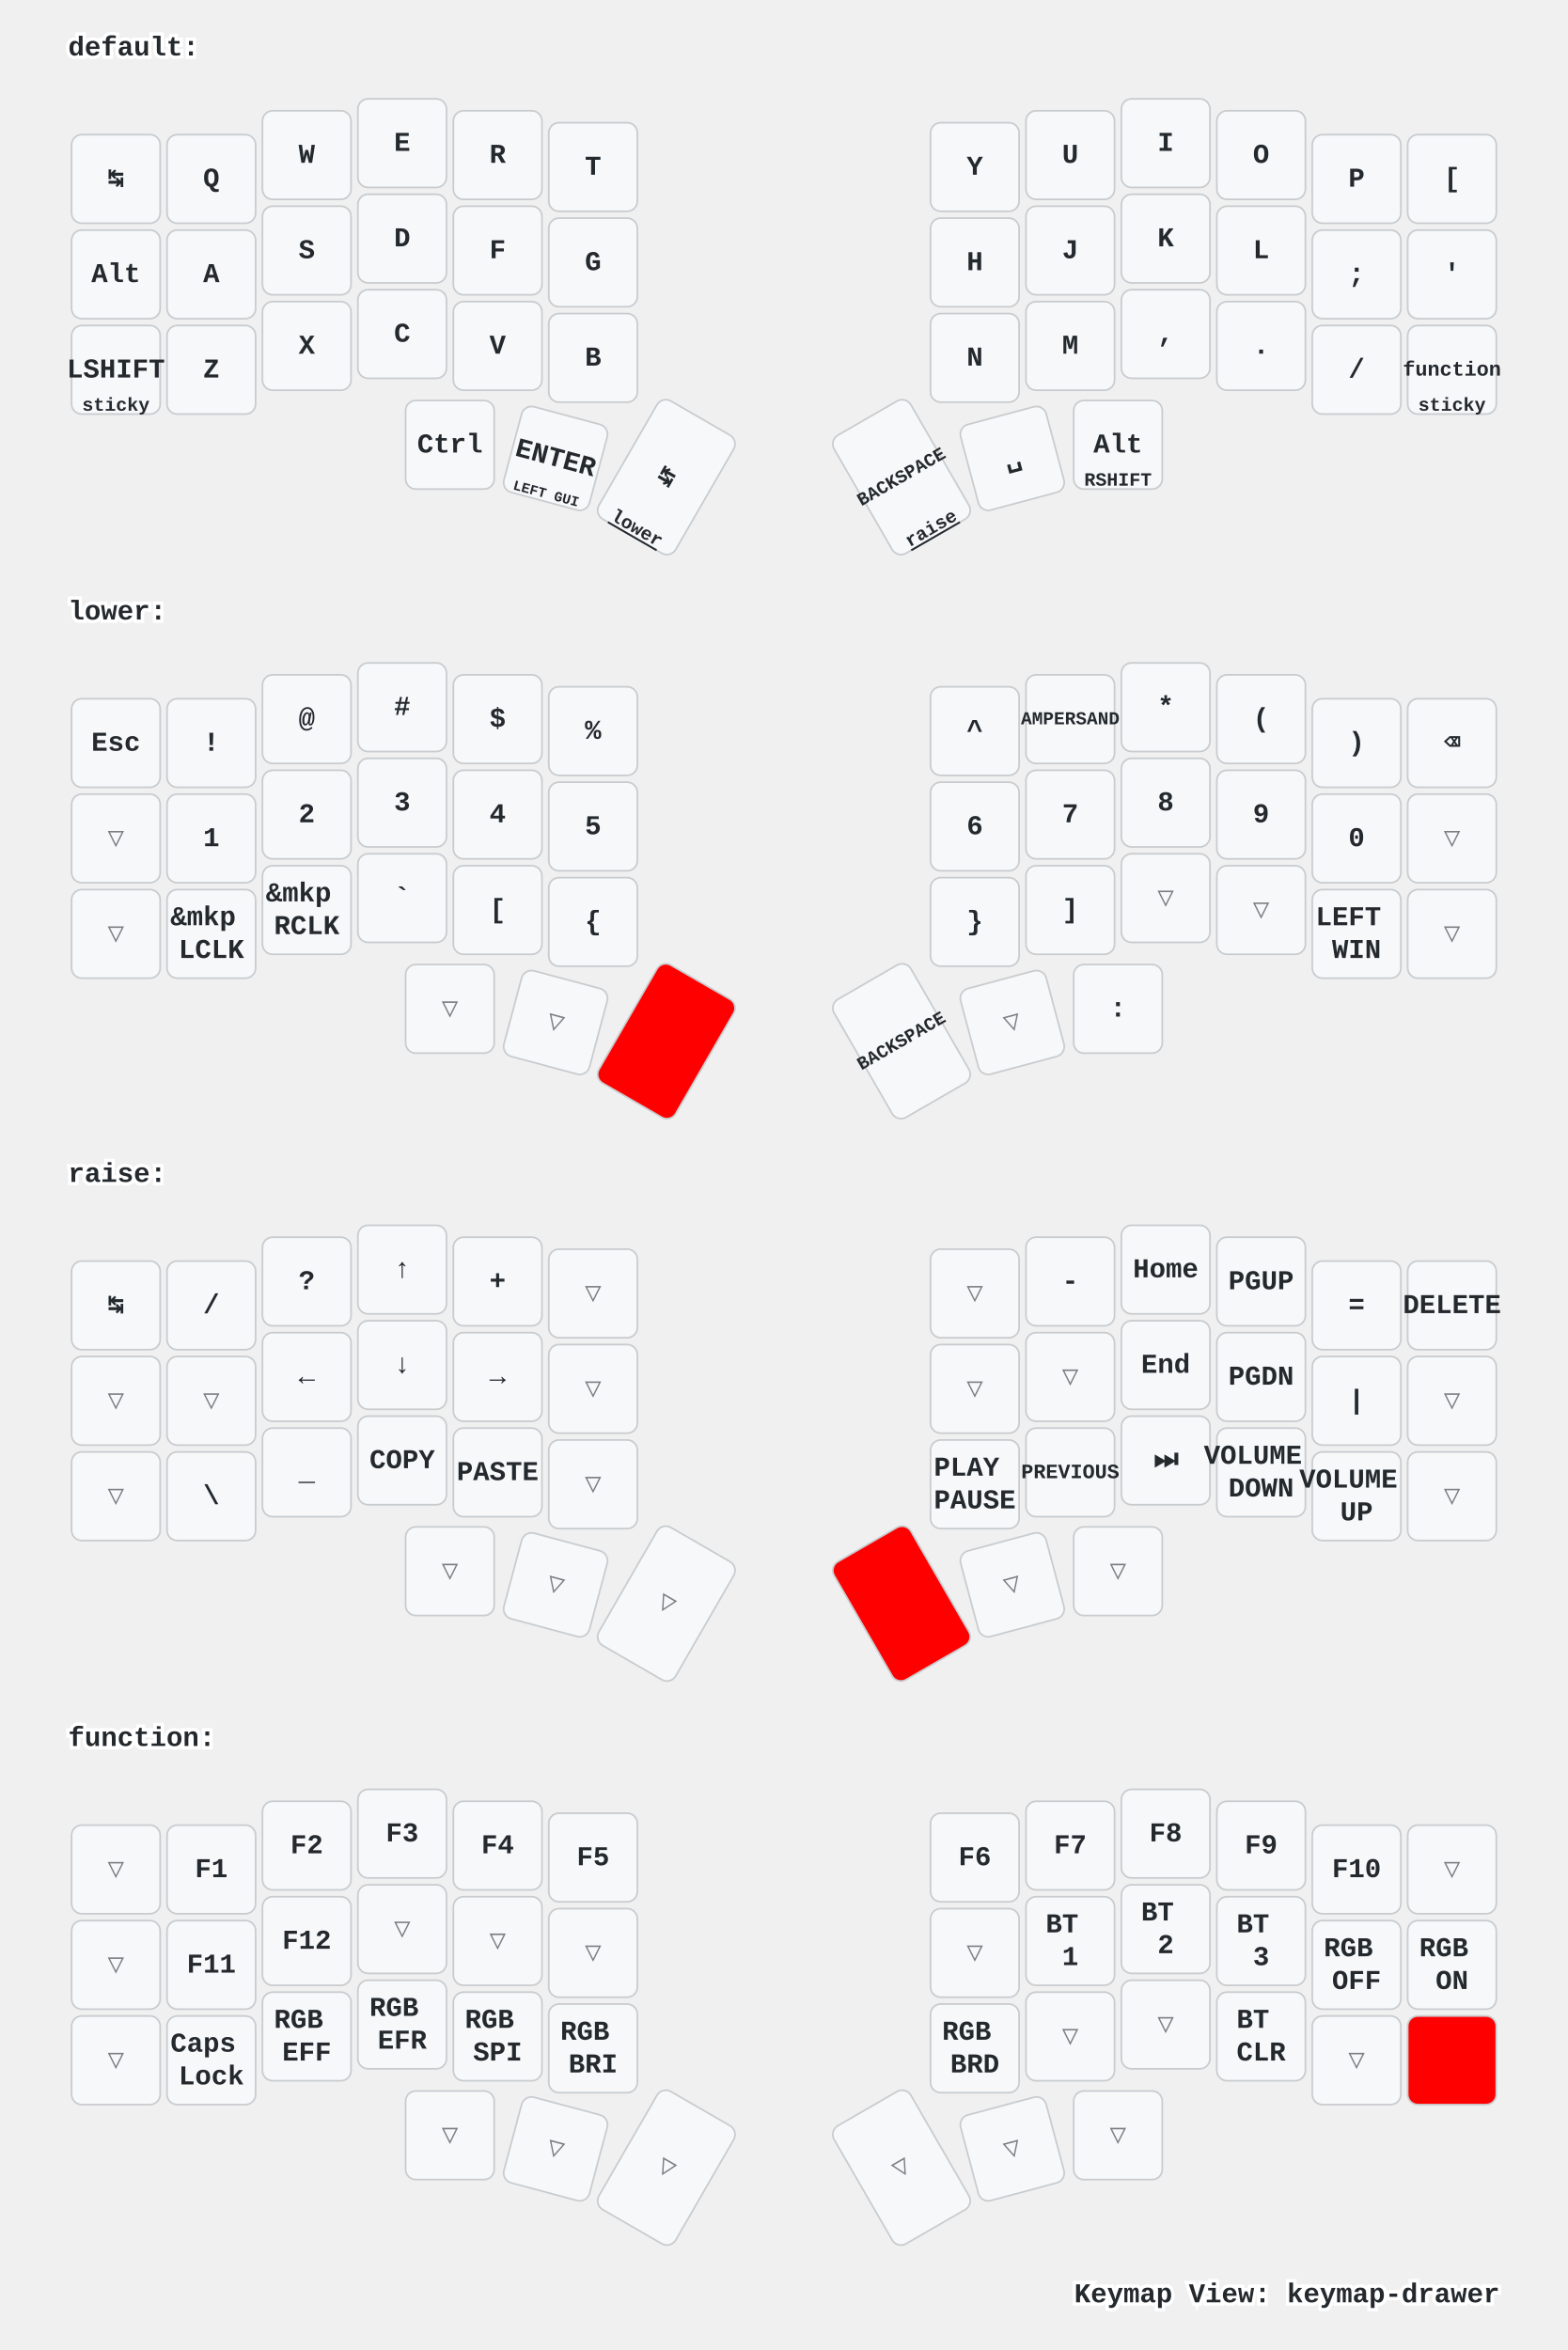
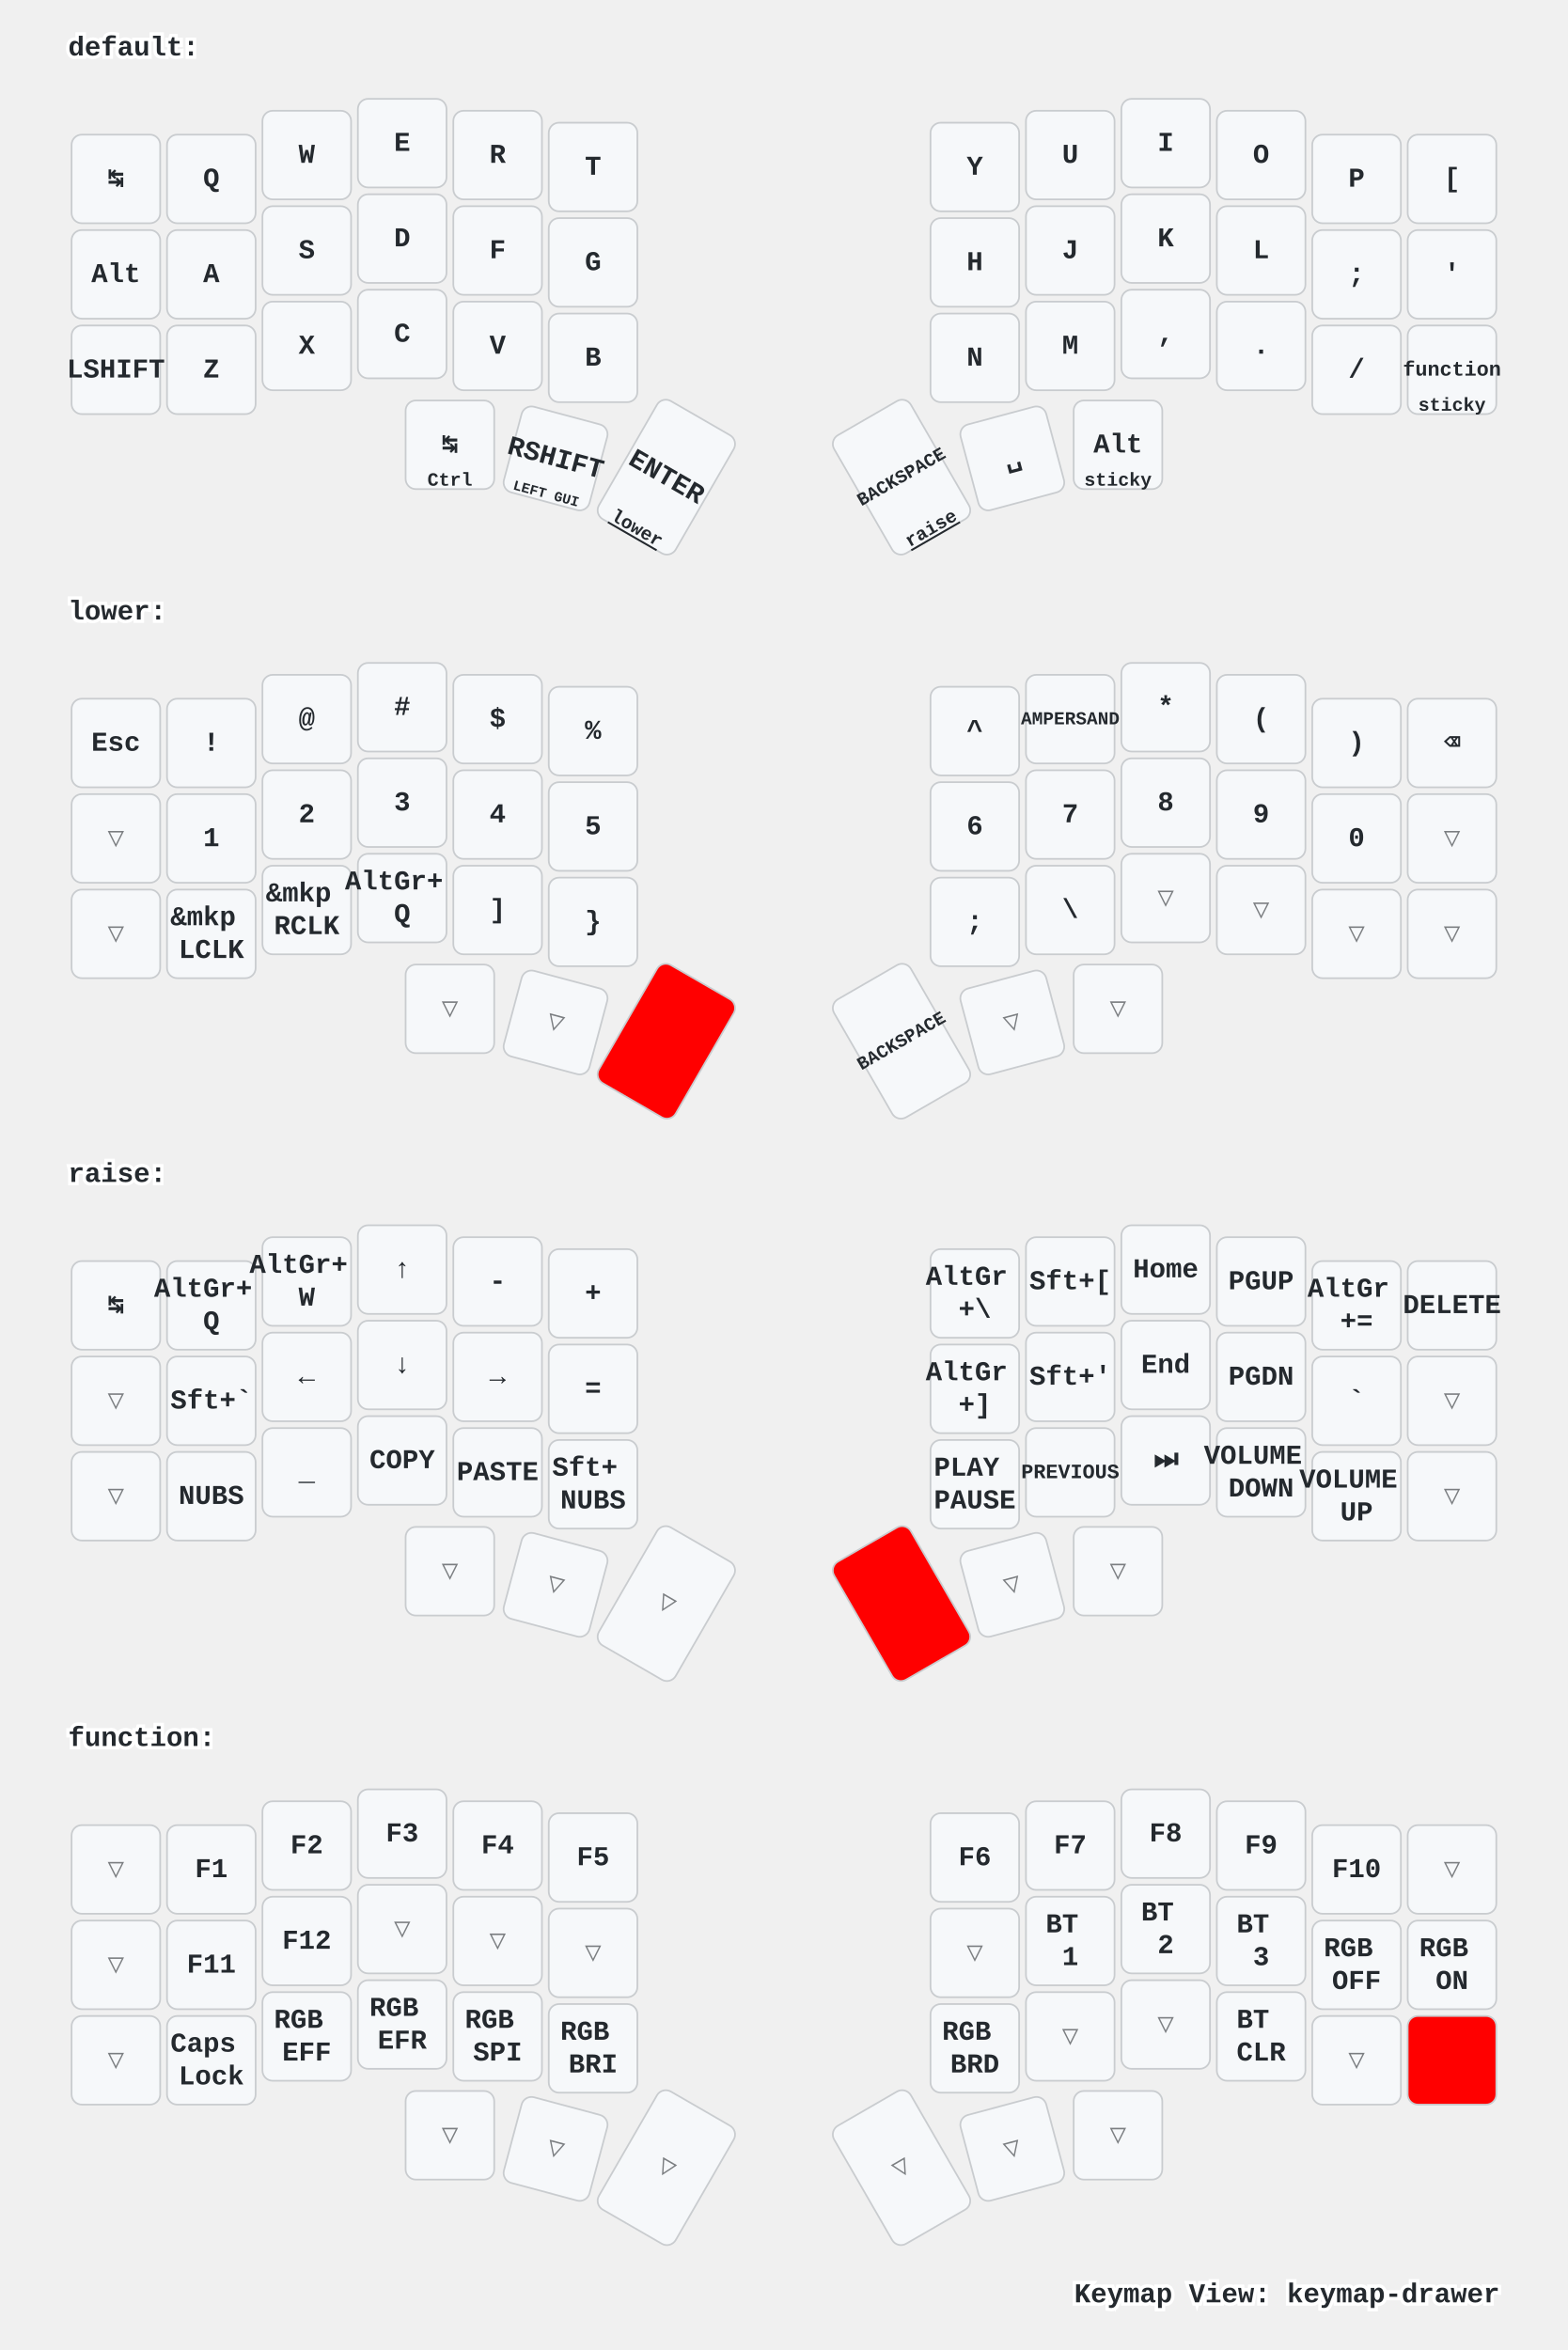
<svg xmlns="http://www.w3.org/2000/svg" width="920" height="1379" viewBox="0 0 920 1379" class="keymap">
  <style>/* inherit to force styles through use tags */
svg path {
    fill: inherit;
}

/* font and background color specifications */
svg.keymap {
    font-family: SFMono-Regular,Consolas,Liberation Mono,Menlo,monospace;
    font-size: 14px;
    font-kerning: normal;
    text-rendering: optimizeLegibility;
    fill: #24292e;
}

/* default key styling */
rect.key {
    fill: #f6f8fa;
}

rect.key, rect.combo {
    stroke: #c9cccf;
    stroke-width: 1;
}

/* default key side styling, only used is draw_key_sides is set */
rect.side {
    filter: brightness(90%);
}

/* color accent for combo boxes */
rect.combo, rect.combo-separate {
    fill: #cdf;
}

/* color accent for held keys */
rect.held, rect.combo.held {
    fill: #fdd;
}

/* color accent for ghost (optional) keys */
rect.ghost, rect.combo.ghost {
    stroke-dasharray: 4, 4;
    stroke-width: 2;
}

text {
    text-anchor: middle;
    dominant-baseline: middle;
}

/* styling for layer labels */
text.label {
    font-weight: bold;
    text-anchor: start;
    stroke: white;
    stroke-width: 4;
    paint-order: stroke;
}

/* styling for optional footer */
text.footer {
    text-anchor: end;
    dominant-baseline: auto;
    stroke: white;
    stroke-width: 4;
    paint-order: stroke;
}

- /* styling for combo tap, and key hold/shifted label text */
- text.combo, text.hold, text.shifted {
+ /* styling for combo tap, and key non-tap label text */
+ text.combo, text.hold, text.shifted, text.left, text.right {
    font-size: 11px;
}

text.hold {
    text-anchor: middle;
    dominant-baseline: auto;
}

text.shifted {
    text-anchor: middle;
    dominant-baseline: hanging;
}

+ text.left {
+     text-anchor: start;
+ }
+ 
+ text.right {
+     text-anchor: end;
+ }
+ 
text.layer-activator {
    text-decoration: underline;
}

/* styling for hold/shifted label text in combo box */
- text.combo.hold, text.combo.shifted {
+ text.combo.hold, text.combo.shifted, text.combo.left, text.combo.right {
    font-size: 8px;
}

/* lighter symbol for transparent keys */
text.trans {
    fill: #7b7e81;
}

/* styling for combo dendrons */
path.combo {
    stroke-width: 1;
    stroke: gray;
    fill: none;
}

/* Start Tabler Icons Cleanup */
/* cannot use height/width with glyphs */
.icon-tabler &gt; path {
    fill: inherit;
    stroke: inherit;
    stroke-width: 2;
}
/* hide tabler's default box */
.icon-tabler &gt; path[stroke="none"][fill="none"] {
    visibility: hidden;
}
/* End Tabler Icons Cleanup */

/* For default sytles, see https://github.com/caksoylar/keymap-drawer/blob/main/keymap_drawer/config.py#L85 */

svg.keymap {
  font-family: Ubuntu Mono, Inconsolata, Consolas, Liberation Mono, Menlo, monospace;
  font-size: 16px;
  font-weight: bold;
  text-rendering: optimizeLegibility;
}

/* Color accent for held keys
red = #f00
green = #0f0
blue = #00f
yellow = #ff0
cyan = #0ff
magenta = #f0f
white = #fff
black = #000
grey = #888
light grey = #ccc
#ffc
*/
rect.held, rect.combo.held {
    fill: #f00;
}

/* Technique borrowed and extended from https://github.com/englmaxi/zmk-config/blob/master/keymap-drawer/config.yaml */
.sym_sub_text.tap {
  translate: -5px 2px;
  font-size: 20px;
}
.sym_sub_text.shifted {
  translate: 10px 13px;
  font-size: 10px;
  opacity: 1.0;
}
.combo.sym_sub_text.tap {
  translate: -1px 1px;
}
.combo.sym_sub_text.shifted {
  translate: 7px 5px;
  font-size: 10px;
  opacity: 1.0;
}

/* Toggle */
.toggle.shifted {
  translate: -10px 12px;
}

.toggle.hold {
  translate: 13px -23px;
}

/* Variant for tap-dances */
.tap_dance.tap {
  translate: -7px 0px;
  font-size: 12px;
}
.tap_dance.shifted {
  translate: 7px 17px;
  font-size: 12px;
  opacity: 1.0;
}

/* Variant for symbol next to symbol */
.sym_by_sym.tap {
  translate: -6px 0px;
}
.sym_by_sym.shifted {
  translate: 10px 12px;
  opacity: 1.0;
}

.combo.sym_by_sym.tap {
  translate: -35px 0px;
}
.combo.sym_by_sym.shifted {
  translate: 35px 20px;
  opacity: 1.0;
}

.combo.sym_by_sym.hold {
  visibility: hidden;
}

/* hide hold box for combo sym_by_sym */
.combo.sym_by_sym.hold &gt; path[stroke="none"][fill="none"] {
  visibility: hidden;
}
</style>
  <g transform="translate(40, 0)" class="layer-default">
    <text x="0" y="28" class="label" id="default">default:</text>
    <g transform="translate(0, 56)">
      <g transform="translate(28, 49)" class="key keypos-0">
        <rect rx="6" ry="6" x="-26" y="-26" width="52" height="52" class="key" />
        <text x="0" y="0" class="key tap">↹</text>
      </g>
      <g transform="translate(84, 49)" class="key keypos-1">
        <rect rx="6" ry="6" x="-26" y="-26" width="52" height="52" class="key" />
        <text x="0" y="0" class="key tap">Q</text>
      </g>
      <g transform="translate(140, 35)" class="key keypos-2">
        <rect rx="6" ry="6" x="-26" y="-26" width="52" height="52" class="key" />
        <text x="0" y="0" class="key tap">W</text>
      </g>
      <g transform="translate(196, 28)" class="key keypos-3">
        <rect rx="6" ry="6" x="-26" y="-26" width="52" height="52" class="key" />
        <text x="0" y="0" class="key tap">E</text>
      </g>
      <g transform="translate(252, 35)" class="key keypos-4">
        <rect rx="6" ry="6" x="-26" y="-26" width="52" height="52" class="key" />
        <text x="0" y="0" class="key tap">R</text>
      </g>
      <g transform="translate(308, 42)" class="key keypos-5">
        <rect rx="6" ry="6" x="-26" y="-26" width="52" height="52" class="key" />
        <text x="0" y="0" class="key tap">T</text>
      </g>
      <g transform="translate(532, 42)" class="key keypos-6">
        <rect rx="6" ry="6" x="-26" y="-26" width="52" height="52" class="key" />
        <text x="0" y="0" class="key tap">Y</text>
      </g>
      <g transform="translate(588, 35)" class="key keypos-7">
        <rect rx="6" ry="6" x="-26" y="-26" width="52" height="52" class="key" />
        <text x="0" y="0" class="key tap">U</text>
      </g>
      <g transform="translate(644, 28)" class="key keypos-8">
        <rect rx="6" ry="6" x="-26" y="-26" width="52" height="52" class="key" />
        <text x="0" y="0" class="key tap">I</text>
      </g>
      <g transform="translate(700, 35)" class="key keypos-9">
        <rect rx="6" ry="6" x="-26" y="-26" width="52" height="52" class="key" />
        <text x="0" y="0" class="key tap">O</text>
      </g>
      <g transform="translate(756, 49)" class="key keypos-10">
        <rect rx="6" ry="6" x="-26" y="-26" width="52" height="52" class="key" />
        <text x="0" y="0" class="key tap">P</text>
      </g>
      <g transform="translate(812, 49)" class="key keypos-11">
        <rect rx="6" ry="6" x="-26" y="-26" width="52" height="52" class="key" />
        <text x="0" y="0" class="key tap">[</text>
      </g>
      <g transform="translate(28, 105)" class="key keypos-12">
        <rect rx="6" ry="6" x="-26" y="-26" width="52" height="52" class="key" />
        <text x="0" y="0" class="key tap">Alt</text>
      </g>
      <g transform="translate(84, 105)" class="key keypos-13">
        <rect rx="6" ry="6" x="-26" y="-26" width="52" height="52" class="key" />
        <text x="0" y="0" class="key tap">A</text>
      </g>
      <g transform="translate(140, 91)" class="key keypos-14">
        <rect rx="6" ry="6" x="-26" y="-26" width="52" height="52" class="key" />
        <text x="0" y="0" class="key tap">S</text>
      </g>
      <g transform="translate(196, 84)" class="key keypos-15">
        <rect rx="6" ry="6" x="-26" y="-26" width="52" height="52" class="key" />
        <text x="0" y="0" class="key tap">D</text>
      </g>
      <g transform="translate(252, 91)" class="key keypos-16">
        <rect rx="6" ry="6" x="-26" y="-26" width="52" height="52" class="key" />
        <text x="0" y="0" class="key tap">F</text>
      </g>
      <g transform="translate(308, 98)" class="key keypos-17">
        <rect rx="6" ry="6" x="-26" y="-26" width="52" height="52" class="key" />
        <text x="0" y="0" class="key tap">G</text>
      </g>
      <g transform="translate(532, 98)" class="key keypos-18">
        <rect rx="6" ry="6" x="-26" y="-26" width="52" height="52" class="key" />
        <text x="0" y="0" class="key tap">H</text>
      </g>
      <g transform="translate(588, 91)" class="key keypos-19">
        <rect rx="6" ry="6" x="-26" y="-26" width="52" height="52" class="key" />
        <text x="0" y="0" class="key tap">J</text>
      </g>
      <g transform="translate(644, 84)" class="key keypos-20">
        <rect rx="6" ry="6" x="-26" y="-26" width="52" height="52" class="key" />
        <text x="0" y="0" class="key tap">K</text>
      </g>
      <g transform="translate(700, 91)" class="key keypos-21">
        <rect rx="6" ry="6" x="-26" y="-26" width="52" height="52" class="key" />
        <text x="0" y="0" class="key tap">L</text>
      </g>
      <g transform="translate(756, 105)" class="key keypos-22">
        <rect rx="6" ry="6" x="-26" y="-26" width="52" height="52" class="key" />
        <text x="0" y="0" class="key tap">;</text>
      </g>
      <g transform="translate(812, 105)" class="key keypos-23">
        <rect rx="6" ry="6" x="-26" y="-26" width="52" height="52" class="key" />
        <text x="0" y="0" class="key tap">'</text>
      </g>
      <g transform="translate(28, 161)" class="key keypos-24">
        <rect rx="6" ry="6" x="-26" y="-26" width="52" height="52" class="key" />
        <text x="0" y="0" class="key tap">LSHIFT</text>
-         <text x="0" y="24" class="key hold">sticky</text>
      </g>
      <g transform="translate(84, 161)" class="key keypos-25">
        <rect rx="6" ry="6" x="-26" y="-26" width="52" height="52" class="key" />
        <text x="0" y="0" class="key tap">Z</text>
      </g>
      <g transform="translate(140, 147)" class="key keypos-26">
        <rect rx="6" ry="6" x="-26" y="-26" width="52" height="52" class="key" />
        <text x="0" y="0" class="key tap">X</text>
      </g>
      <g transform="translate(196, 140)" class="key keypos-27">
        <rect rx="6" ry="6" x="-26" y="-26" width="52" height="52" class="key" />
        <text x="0" y="0" class="key tap">C</text>
      </g>
      <g transform="translate(252, 147)" class="key keypos-28">
        <rect rx="6" ry="6" x="-26" y="-26" width="52" height="52" class="key" />
        <text x="0" y="0" class="key tap">V</text>
      </g>
      <g transform="translate(308, 154)" class="key keypos-29">
        <rect rx="6" ry="6" x="-26" y="-26" width="52" height="52" class="key" />
        <text x="0" y="0" class="key tap">B</text>
      </g>
      <g transform="translate(532, 154)" class="key keypos-30">
        <rect rx="6" ry="6" x="-26" y="-26" width="52" height="52" class="key" />
        <text x="0" y="0" class="key tap">N</text>
      </g>
      <g transform="translate(588, 147)" class="key keypos-31">
        <rect rx="6" ry="6" x="-26" y="-26" width="52" height="52" class="key" />
        <text x="0" y="0" class="key tap">M</text>
      </g>
      <g transform="translate(644, 140)" class="key keypos-32">
        <rect rx="6" ry="6" x="-26" y="-26" width="52" height="52" class="key" />
        <text x="0" y="0" class="key tap">,</text>
      </g>
      <g transform="translate(700, 147)" class="key keypos-33">
        <rect rx="6" ry="6" x="-26" y="-26" width="52" height="52" class="key" />
        <text x="0" y="0" class="key tap">.</text>
      </g>
      <g transform="translate(756, 161)" class="key keypos-34">
        <rect rx="6" ry="6" x="-26" y="-26" width="52" height="52" class="key" />
        <text x="0" y="0" class="key tap">/</text>
      </g>
      <g transform="translate(812, 161)" class="key keypos-35">
        <rect rx="6" ry="6" x="-26" y="-26" width="52" height="52" class="key" />
        <a href="#function">
          <text x="0" y="0" class="key tap layer-activator">
            <tspan style="font-size: 75%">function</tspan>
          </text>
        </a>
        <text x="0" y="24" class="key hold">sticky</text>
      </g>
      <g transform="translate(224, 205)" class="key keypos-36">
        <rect rx="6" ry="6" x="-26" y="-26" width="52" height="52" class="key" />
-         <text x="0" y="0" class="key tap">Ctrl</text>
+         <text x="0" y="0" class="key tap">↹</text>
+         <text x="0" y="24" class="key hold">Ctrl</text>
      </g>
      <g transform="translate(286, 213) rotate(15.0)" class="key keypos-37">
        <rect rx="6" ry="6" x="-26" y="-26" width="52" height="52" class="key" />
-         <text x="0" y="0" class="key tap">ENTER</text>
+         <text x="0" y="0" class="key tap">RSHIFT</text>
        <text x="0" y="24" class="key hold">
          <tspan style="font-size: 75%">LEFT GUI</tspan>
        </text>
      </g>
      <g transform="translate(351, 224) rotate(30.0)" class="key keypos-38">
        <rect rx="6" ry="6" x="-26" y="-40" width="52" height="80" class="key" />
-         <text x="0" y="0" class="key tap">↹</text>
+         <text x="0" y="0" class="key tap">ENTER</text>
        <a href="#lower">
          <text x="0" y="38" class="key hold layer-activator">lower</text>
        </a>
      </g>
      <g transform="translate(489, 224) rotate(-30.0)" class="key keypos-39">
        <rect rx="6" ry="6" x="-26" y="-40" width="52" height="80" class="key" />
        <text x="0" y="0" class="key tap">
          <tspan style="font-size: 67%">BACKSPACE</tspan>
        </text>
        <a href="#raise">
          <text x="0" y="38" class="key hold layer-activator">raise</text>
        </a>
      </g>
      <g transform="translate(554, 213) rotate(-15.0)" class="key keypos-40">
        <rect rx="6" ry="6" x="-26" y="-26" width="52" height="52" class="key" />
        <text x="0" y="0" class="key tap">␣</text>
      </g>
      <g transform="translate(616, 205)" class="key keypos-41">
        <rect rx="6" ry="6" x="-26" y="-26" width="52" height="52" class="key" />
        <text x="0" y="0" class="key tap">Alt</text>
-         <text x="0" y="24" class="key hold">RSHIFT</text>
+         <text x="0" y="24" class="key hold">sticky</text>
      </g>
    </g>
  </g>
  <g transform="translate(40, 331)" class="layer-lower">
    <text x="0" y="28" class="label" id="lower">lower:</text>
    <g transform="translate(0, 56)">
      <g transform="translate(28, 49)" class="key keypos-0">
        <rect rx="6" ry="6" x="-26" y="-26" width="52" height="52" class="key" />
        <text x="0" y="0" class="key tap">Esc</text>
      </g>
      <g transform="translate(84, 49)" class="key keypos-1">
        <rect rx="6" ry="6" x="-26" y="-26" width="52" height="52" class="key" />
        <text x="0" y="0" class="key tap">!</text>
      </g>
      <g transform="translate(140, 35)" class="key keypos-2">
        <rect rx="6" ry="6" x="-26" y="-26" width="52" height="52" class="key" />
        <text x="0" y="0" class="key tap">@</text>
      </g>
      <g transform="translate(196, 28)" class="key keypos-3">
        <rect rx="6" ry="6" x="-26" y="-26" width="52" height="52" class="key" />
        <text x="0" y="0" class="key tap">#</text>
      </g>
      <g transform="translate(252, 35)" class="key keypos-4">
        <rect rx="6" ry="6" x="-26" y="-26" width="52" height="52" class="key" />
        <text x="0" y="0" class="key tap">$</text>
      </g>
      <g transform="translate(308, 42)" class="key keypos-5">
        <rect rx="6" ry="6" x="-26" y="-26" width="52" height="52" class="key" />
        <text x="0" y="0" class="key tap">%</text>
      </g>
      <g transform="translate(532, 42)" class="key keypos-6">
        <rect rx="6" ry="6" x="-26" y="-26" width="52" height="52" class="key" />
        <text x="0" y="0" class="key tap">^</text>
      </g>
      <g transform="translate(588, 35)" class="key keypos-7">
        <rect rx="6" ry="6" x="-26" y="-26" width="52" height="52" class="key" />
        <text x="0" y="0" class="key tap">
          <tspan style="font-size: 67%">AMPERSAND</tspan>
        </text>
      </g>
      <g transform="translate(644, 28)" class="key keypos-8">
        <rect rx="6" ry="6" x="-26" y="-26" width="52" height="52" class="key" />
        <text x="0" y="0" class="key tap">*</text>
      </g>
      <g transform="translate(700, 35)" class="key keypos-9">
        <rect rx="6" ry="6" x="-26" y="-26" width="52" height="52" class="key" />
        <text x="0" y="0" class="key tap">(</text>
      </g>
      <g transform="translate(756, 49)" class="key keypos-10">
        <rect rx="6" ry="6" x="-26" y="-26" width="52" height="52" class="key" />
        <text x="0" y="0" class="key tap">)</text>
      </g>
      <g transform="translate(812, 49)" class="key keypos-11">
        <rect rx="6" ry="6" x="-26" y="-26" width="52" height="52" class="key" />
        <text x="0" y="0" class="key tap">⌫</text>
      </g>
      <g transform="translate(28, 105)" class="key trans keypos-12">
        <rect rx="6" ry="6" x="-26" y="-26" width="52" height="52" class="key trans" />
        <text x="0" y="0" class="key trans tap">▽</text>
      </g>
      <g transform="translate(84, 105)" class="key keypos-13">
        <rect rx="6" ry="6" x="-26" y="-26" width="52" height="52" class="key" />
        <text x="0" y="0" class="key tap">1</text>
      </g>
      <g transform="translate(140, 91)" class="key keypos-14">
        <rect rx="6" ry="6" x="-26" y="-26" width="52" height="52" class="key" />
        <text x="0" y="0" class="key tap">2</text>
      </g>
      <g transform="translate(196, 84)" class="key keypos-15">
        <rect rx="6" ry="6" x="-26" y="-26" width="52" height="52" class="key" />
        <text x="0" y="0" class="key tap">3</text>
      </g>
      <g transform="translate(252, 91)" class="key keypos-16">
        <rect rx="6" ry="6" x="-26" y="-26" width="52" height="52" class="key" />
        <text x="0" y="0" class="key tap">4</text>
      </g>
      <g transform="translate(308, 98)" class="key keypos-17">
        <rect rx="6" ry="6" x="-26" y="-26" width="52" height="52" class="key" />
        <text x="0" y="0" class="key tap">5</text>
      </g>
      <g transform="translate(532, 98)" class="key keypos-18">
        <rect rx="6" ry="6" x="-26" y="-26" width="52" height="52" class="key" />
        <text x="0" y="0" class="key tap">6</text>
      </g>
      <g transform="translate(588, 91)" class="key keypos-19">
        <rect rx="6" ry="6" x="-26" y="-26" width="52" height="52" class="key" />
        <text x="0" y="0" class="key tap">7</text>
      </g>
      <g transform="translate(644, 84)" class="key keypos-20">
        <rect rx="6" ry="6" x="-26" y="-26" width="52" height="52" class="key" />
        <text x="0" y="0" class="key tap">8</text>
      </g>
      <g transform="translate(700, 91)" class="key keypos-21">
        <rect rx="6" ry="6" x="-26" y="-26" width="52" height="52" class="key" />
        <text x="0" y="0" class="key tap">9</text>
      </g>
      <g transform="translate(756, 105)" class="key keypos-22">
        <rect rx="6" ry="6" x="-26" y="-26" width="52" height="52" class="key" />
        <text x="0" y="0" class="key tap">0</text>
      </g>
      <g transform="translate(812, 105)" class="key trans keypos-23">
        <rect rx="6" ry="6" x="-26" y="-26" width="52" height="52" class="key trans" />
        <text x="0" y="0" class="key trans tap">▽</text>
      </g>
      <g transform="translate(28, 161)" class="key trans keypos-24">
        <rect rx="6" ry="6" x="-26" y="-26" width="52" height="52" class="key trans" />
        <text x="0" y="0" class="key trans tap">▽</text>
      </g>
      <g transform="translate(84, 161)" class="key keypos-25">
        <rect rx="6" ry="6" x="-26" y="-26" width="52" height="52" class="key" />
        <text x="0" y="0" class="key tap">
          <tspan x="0" dy="-0.6em">&amp;mkp</tspan>
          <tspan x="0" dy="1.2em">LCLK</tspan>
        </text>
      </g>
      <g transform="translate(140, 147)" class="key keypos-26">
        <rect rx="6" ry="6" x="-26" y="-26" width="52" height="52" class="key" />
        <text x="0" y="0" class="key tap">
          <tspan x="0" dy="-0.6em">&amp;mkp</tspan>
          <tspan x="0" dy="1.2em">RCLK</tspan>
        </text>
      </g>
      <g transform="translate(196, 140)" class="key keypos-27">
        <rect rx="6" ry="6" x="-26" y="-26" width="52" height="52" class="key" />
-         <text x="0" y="0" class="key tap">`</text>
+         <text x="0" y="0" class="key tap">
+           <tspan x="0" dy="-0.6em">AltGr+</tspan>
+           <tspan x="0" dy="1.2em">Q</tspan>
+         </text>
      </g>
      <g transform="translate(252, 147)" class="key keypos-28">
        <rect rx="6" ry="6" x="-26" y="-26" width="52" height="52" class="key" />
-         <text x="0" y="0" class="key tap">[</text>
+         <text x="0" y="0" class="key tap">]</text>
      </g>
      <g transform="translate(308, 154)" class="key keypos-29">
        <rect rx="6" ry="6" x="-26" y="-26" width="52" height="52" class="key" />
-         <text x="0" y="0" class="key tap">{</text>
+         <text x="0" y="0" class="key tap">}</text>
      </g>
      <g transform="translate(532, 154)" class="key keypos-30">
        <rect rx="6" ry="6" x="-26" y="-26" width="52" height="52" class="key" />
-         <text x="0" y="0" class="key tap">}</text>
+         <text x="0" y="0" class="key tap">;</text>
      </g>
      <g transform="translate(588, 147)" class="key keypos-31">
        <rect rx="6" ry="6" x="-26" y="-26" width="52" height="52" class="key" />
-         <text x="0" y="0" class="key tap">]</text>
+         <text x="0" y="0" class="key tap">\</text>
      </g>
      <g transform="translate(644, 140)" class="key trans keypos-32">
        <rect rx="6" ry="6" x="-26" y="-26" width="52" height="52" class="key trans" />
        <text x="0" y="0" class="key trans tap">▽</text>
      </g>
      <g transform="translate(700, 147)" class="key trans keypos-33">
        <rect rx="6" ry="6" x="-26" y="-26" width="52" height="52" class="key trans" />
        <text x="0" y="0" class="key trans tap">▽</text>
      </g>
-       <g transform="translate(756, 161)" class="key keypos-34">
-         <rect rx="6" ry="6" x="-26" y="-26" width="52" height="52" class="key" />
-         <text x="0" y="0" class="key tap">
-           <tspan x="0" dy="-0.6em">LEFT</tspan>
-           <tspan x="0" dy="1.2em">WIN</tspan>
-         </text>
+       <g transform="translate(756, 161)" class="key trans keypos-34">
+         <rect rx="6" ry="6" x="-26" y="-26" width="52" height="52" class="key trans" />
+         <text x="0" y="0" class="key trans tap">▽</text>
      </g>
      <g transform="translate(812, 161)" class="key trans keypos-35">
        <rect rx="6" ry="6" x="-26" y="-26" width="52" height="52" class="key trans" />
        <text x="0" y="0" class="key trans tap">▽</text>
      </g>
      <g transform="translate(224, 205)" class="key trans keypos-36">
        <rect rx="6" ry="6" x="-26" y="-26" width="52" height="52" class="key trans" />
        <text x="0" y="0" class="key trans tap">▽</text>
      </g>
      <g transform="translate(286, 213) rotate(15.0)" class="key trans keypos-37">
        <rect rx="6" ry="6" x="-26" y="-26" width="52" height="52" class="key trans" />
        <text x="0" y="0" class="key trans tap">▽</text>
      </g>
      <g transform="translate(351, 224) rotate(30.0)" class="key held keypos-38">
        <rect rx="6" ry="6" x="-26" y="-40" width="52" height="80" class="key held" />
      </g>
      <g transform="translate(489, 224) rotate(-30.0)" class="key keypos-39">
        <rect rx="6" ry="6" x="-26" y="-40" width="52" height="80" class="key" />
        <text x="0" y="0" class="key tap">
          <tspan style="font-size: 67%">BACKSPACE</tspan>
        </text>
      </g>
      <g transform="translate(554, 213) rotate(-15.0)" class="key trans keypos-40">
        <rect rx="6" ry="6" x="-26" y="-26" width="52" height="52" class="key trans" />
        <text x="0" y="0" class="key trans tap">▽</text>
      </g>
-       <g transform="translate(616, 205)" class="key keypos-41">
-         <rect rx="6" ry="6" x="-26" y="-26" width="52" height="52" class="key" />
-         <text x="0" y="0" class="key tap">:</text>
+       <g transform="translate(616, 205)" class="key trans keypos-41">
+         <rect rx="6" ry="6" x="-26" y="-26" width="52" height="52" class="key trans" />
+         <text x="0" y="0" class="key trans tap">▽</text>
      </g>
    </g>
  </g>
  <g transform="translate(40, 661)" class="layer-raise">
    <text x="0" y="28" class="label" id="raise">raise:</text>
    <g transform="translate(0, 56)">
      <g transform="translate(28, 49)" class="key keypos-0">
        <rect rx="6" ry="6" x="-26" y="-26" width="52" height="52" class="key" />
        <text x="0" y="0" class="key tap">↹</text>
      </g>
      <g transform="translate(84, 49)" class="key keypos-1">
        <rect rx="6" ry="6" x="-26" y="-26" width="52" height="52" class="key" />
-         <text x="0" y="0" class="key tap">/</text>
+         <text x="0" y="0" class="key tap">
+           <tspan x="0" dy="-0.6em">AltGr+</tspan>
+           <tspan x="0" dy="1.2em">Q</tspan>
+         </text>
      </g>
      <g transform="translate(140, 35)" class="key keypos-2">
        <rect rx="6" ry="6" x="-26" y="-26" width="52" height="52" class="key" />
-         <text x="0" y="0" class="key tap">?</text>
+         <text x="0" y="0" class="key tap">
+           <tspan x="0" dy="-0.6em">AltGr+</tspan>
+           <tspan x="0" dy="1.2em">W</tspan>
+         </text>
      </g>
      <g transform="translate(196, 28)" class="key keypos-3">
        <rect rx="6" ry="6" x="-26" y="-26" width="52" height="52" class="key" />
        <text x="0" y="0" class="key tap">↑</text>
      </g>
      <g transform="translate(252, 35)" class="key keypos-4">
        <rect rx="6" ry="6" x="-26" y="-26" width="52" height="52" class="key" />
+         <text x="0" y="0" class="key tap">-</text>
+       </g>
+       <g transform="translate(308, 42)" class="key keypos-5">
+         <rect rx="6" ry="6" x="-26" y="-26" width="52" height="52" class="key" />
        <text x="0" y="0" class="key tap">+</text>
      </g>
-       <g transform="translate(308, 42)" class="key trans keypos-5">
-         <rect rx="6" ry="6" x="-26" y="-26" width="52" height="52" class="key trans" />
-         <text x="0" y="0" class="key trans tap">▽</text>
-       </g>
-       <g transform="translate(532, 42)" class="key trans keypos-6">
-         <rect rx="6" ry="6" x="-26" y="-26" width="52" height="52" class="key trans" />
-         <text x="0" y="0" class="key trans tap">▽</text>
+       <g transform="translate(532, 42)" class="key keypos-6">
+         <rect rx="6" ry="6" x="-26" y="-26" width="52" height="52" class="key" />
+         <text x="0" y="0" class="key tap">
+           <tspan x="0" dy="-0.6em">AltGr</tspan>
+           <tspan x="0" dy="1.2em">+\</tspan>
+         </text>
      </g>
      <g transform="translate(588, 35)" class="key keypos-7">
        <rect rx="6" ry="6" x="-26" y="-26" width="52" height="52" class="key" />
-         <text x="0" y="0" class="key tap">-</text>
+         <text x="0" y="0" class="key tap">Sft+[</text>
      </g>
      <g transform="translate(644, 28)" class="key keypos-8">
        <rect rx="6" ry="6" x="-26" y="-26" width="52" height="52" class="key" />
        <text x="0" y="0" class="key tap">Home</text>
      </g>
      <g transform="translate(700, 35)" class="key keypos-9">
        <rect rx="6" ry="6" x="-26" y="-26" width="52" height="52" class="key" />
        <text x="0" y="0" class="key tap">PGUP</text>
      </g>
      <g transform="translate(756, 49)" class="key keypos-10">
        <rect rx="6" ry="6" x="-26" y="-26" width="52" height="52" class="key" />
+         <text x="0" y="0" class="key tap">
+           <tspan x="0" dy="-0.6em">AltGr</tspan>
+           <tspan x="0" dy="1.2em">+=</tspan>
+         </text>
+       </g>
+       <g transform="translate(812, 49)" class="key keypos-11">
+         <rect rx="6" ry="6" x="-26" y="-26" width="52" height="52" class="key" />
+         <text x="0" y="0" class="key tap">DELETE</text>
+       </g>
+       <g transform="translate(28, 105)" class="key trans keypos-12">
+         <rect rx="6" ry="6" x="-26" y="-26" width="52" height="52" class="key trans" />
+         <text x="0" y="0" class="key trans tap">▽</text>
+       </g>
+       <g transform="translate(84, 105)" class="key keypos-13">
+         <rect rx="6" ry="6" x="-26" y="-26" width="52" height="52" class="key" />
+         <text x="0" y="0" class="key tap">Sft+`</text>
+       </g>
+       <g transform="translate(140, 91)" class="key keypos-14">
+         <rect rx="6" ry="6" x="-26" y="-26" width="52" height="52" class="key" />
+         <text x="0" y="0" class="key tap">←</text>
+       </g>
+       <g transform="translate(196, 84)" class="key keypos-15">
+         <rect rx="6" ry="6" x="-26" y="-26" width="52" height="52" class="key" />
+         <text x="0" y="0" class="key tap">↓</text>
+       </g>
+       <g transform="translate(252, 91)" class="key keypos-16">
+         <rect rx="6" ry="6" x="-26" y="-26" width="52" height="52" class="key" />
+         <text x="0" y="0" class="key tap">→</text>
+       </g>
+       <g transform="translate(308, 98)" class="key keypos-17">
+         <rect rx="6" ry="6" x="-26" y="-26" width="52" height="52" class="key" />
        <text x="0" y="0" class="key tap">=</text>
      </g>
-       <g transform="translate(812, 49)" class="key keypos-11">
-         <rect rx="6" ry="6" x="-26" y="-26" width="52" height="52" class="key" />
-         <text x="0" y="0" class="key tap">DELETE</text>
-       </g>
-       <g transform="translate(28, 105)" class="key trans keypos-12">
-         <rect rx="6" ry="6" x="-26" y="-26" width="52" height="52" class="key trans" />
-         <text x="0" y="0" class="key trans tap">▽</text>
-       </g>
-       <g transform="translate(84, 105)" class="key trans keypos-13">
-         <rect rx="6" ry="6" x="-26" y="-26" width="52" height="52" class="key trans" />
-         <text x="0" y="0" class="key trans tap">▽</text>
-       </g>
-       <g transform="translate(140, 91)" class="key keypos-14">
-         <rect rx="6" ry="6" x="-26" y="-26" width="52" height="52" class="key" />
-         <text x="0" y="0" class="key tap">←</text>
-       </g>
-       <g transform="translate(196, 84)" class="key keypos-15">
-         <rect rx="6" ry="6" x="-26" y="-26" width="52" height="52" class="key" />
-         <text x="0" y="0" class="key tap">↓</text>
-       </g>
-       <g transform="translate(252, 91)" class="key keypos-16">
-         <rect rx="6" ry="6" x="-26" y="-26" width="52" height="52" class="key" />
-         <text x="0" y="0" class="key tap">→</text>
-       </g>
-       <g transform="translate(308, 98)" class="key trans keypos-17">
-         <rect rx="6" ry="6" x="-26" y="-26" width="52" height="52" class="key trans" />
-         <text x="0" y="0" class="key trans tap">▽</text>
-       </g>
-       <g transform="translate(532, 98)" class="key trans keypos-18">
-         <rect rx="6" ry="6" x="-26" y="-26" width="52" height="52" class="key trans" />
-         <text x="0" y="0" class="key trans tap">▽</text>
-       </g>
-       <g transform="translate(588, 91)" class="key trans keypos-19">
-         <rect rx="6" ry="6" x="-26" y="-26" width="52" height="52" class="key trans" />
-         <text x="0" y="0" class="key trans tap">▽</text>
+       <g transform="translate(532, 98)" class="key keypos-18">
+         <rect rx="6" ry="6" x="-26" y="-26" width="52" height="52" class="key" />
+         <text x="0" y="0" class="key tap">
+           <tspan x="0" dy="-0.6em">AltGr</tspan>
+           <tspan x="0" dy="1.2em">+]</tspan>
+         </text>
+       </g>
+       <g transform="translate(588, 91)" class="key keypos-19">
+         <rect rx="6" ry="6" x="-26" y="-26" width="52" height="52" class="key" />
+         <text x="0" y="0" class="key tap">Sft+'</text>
      </g>
      <g transform="translate(644, 84)" class="key keypos-20">
        <rect rx="6" ry="6" x="-26" y="-26" width="52" height="52" class="key" />
        <text x="0" y="0" class="key tap">End</text>
      </g>
      <g transform="translate(700, 91)" class="key keypos-21">
        <rect rx="6" ry="6" x="-26" y="-26" width="52" height="52" class="key" />
        <text x="0" y="0" class="key tap">PGDN</text>
      </g>
      <g transform="translate(756, 105)" class="key keypos-22">
        <rect rx="6" ry="6" x="-26" y="-26" width="52" height="52" class="key" />
-         <text x="0" y="0" class="key tap">|</text>
+         <text x="0" y="0" class="key tap">`</text>
      </g>
      <g transform="translate(812, 105)" class="key trans keypos-23">
        <rect rx="6" ry="6" x="-26" y="-26" width="52" height="52" class="key trans" />
        <text x="0" y="0" class="key trans tap">▽</text>
      </g>
      <g transform="translate(28, 161)" class="key trans keypos-24">
        <rect rx="6" ry="6" x="-26" y="-26" width="52" height="52" class="key trans" />
        <text x="0" y="0" class="key trans tap">▽</text>
      </g>
      <g transform="translate(84, 161)" class="key keypos-25">
        <rect rx="6" ry="6" x="-26" y="-26" width="52" height="52" class="key" />
-         <text x="0" y="0" class="key tap">\</text>
+         <text x="0" y="0" class="key tap">NUBS</text>
      </g>
      <g transform="translate(140, 147)" class="key keypos-26">
        <rect rx="6" ry="6" x="-26" y="-26" width="52" height="52" class="key" />
        <text x="0" y="0" class="key tap">_</text>
      </g>
      <g transform="translate(196, 140)" class="key keypos-27">
        <rect rx="6" ry="6" x="-26" y="-26" width="52" height="52" class="key" />
        <text x="0" y="0" class="key tap">COPY</text>
      </g>
      <g transform="translate(252, 147)" class="key keypos-28">
        <rect rx="6" ry="6" x="-26" y="-26" width="52" height="52" class="key" />
        <text x="0" y="0" class="key tap">PASTE</text>
      </g>
-       <g transform="translate(308, 154)" class="key trans keypos-29">
-         <rect rx="6" ry="6" x="-26" y="-26" width="52" height="52" class="key trans" />
-         <text x="0" y="0" class="key trans tap">▽</text>
+       <g transform="translate(308, 154)" class="key keypos-29">
+         <rect rx="6" ry="6" x="-26" y="-26" width="52" height="52" class="key" />
+         <text x="0" y="0" class="key tap">
+           <tspan x="0" dy="-0.6em">Sft+</tspan>
+           <tspan x="0" dy="1.2em">NUBS</tspan>
+         </text>
      </g>
      <g transform="translate(532, 154)" class="key keypos-30">
        <rect rx="6" ry="6" x="-26" y="-26" width="52" height="52" class="key" />
        <text x="0" y="0" class="key tap">
          <tspan x="0" dy="-0.6em">PLAY</tspan>
          <tspan x="0" dy="1.2em">PAUSE</tspan>
        </text>
      </g>
      <g transform="translate(588, 147)" class="key keypos-31">
        <rect rx="6" ry="6" x="-26" y="-26" width="52" height="52" class="key" />
        <text x="0" y="0" class="key tap">
          <tspan style="font-size: 75%">PREVIOUS</tspan>
        </text>
      </g>
      <g transform="translate(644, 140)" class="key keypos-32">
        <rect rx="6" ry="6" x="-26" y="-26" width="52" height="52" class="key" />
        <text x="0" y="0" class="key tap">⏭️</text>
      </g>
      <g transform="translate(700, 147)" class="key keypos-33">
        <rect rx="6" ry="6" x="-26" y="-26" width="52" height="52" class="key" />
        <text x="0" y="0" class="key tap">
          <tspan x="0" dy="-0.6em">VOLUME</tspan>
          <tspan x="0" dy="1.2em">DOWN</tspan>
        </text>
      </g>
      <g transform="translate(756, 161)" class="key keypos-34">
        <rect rx="6" ry="6" x="-26" y="-26" width="52" height="52" class="key" />
        <text x="0" y="0" class="key tap">
          <tspan x="0" dy="-0.6em">VOLUME</tspan>
          <tspan x="0" dy="1.2em">UP</tspan>
        </text>
      </g>
      <g transform="translate(812, 161)" class="key trans keypos-35">
        <rect rx="6" ry="6" x="-26" y="-26" width="52" height="52" class="key trans" />
        <text x="0" y="0" class="key trans tap">▽</text>
      </g>
      <g transform="translate(224, 205)" class="key trans keypos-36">
        <rect rx="6" ry="6" x="-26" y="-26" width="52" height="52" class="key trans" />
        <text x="0" y="0" class="key trans tap">▽</text>
      </g>
      <g transform="translate(286, 213) rotate(15.0)" class="key trans keypos-37">
        <rect rx="6" ry="6" x="-26" y="-26" width="52" height="52" class="key trans" />
        <text x="0" y="0" class="key trans tap">▽</text>
      </g>
      <g transform="translate(351, 224) rotate(30.0)" class="key trans keypos-38">
        <rect rx="6" ry="6" x="-26" y="-40" width="52" height="80" class="key trans" />
        <text x="0" y="0" class="key trans tap">▽</text>
      </g>
      <g transform="translate(489, 224) rotate(-30.0)" class="key held keypos-39">
        <rect rx="6" ry="6" x="-26" y="-40" width="52" height="80" class="key held" />
      </g>
      <g transform="translate(554, 213) rotate(-15.0)" class="key trans keypos-40">
        <rect rx="6" ry="6" x="-26" y="-26" width="52" height="52" class="key trans" />
        <text x="0" y="0" class="key trans tap">▽</text>
      </g>
      <g transform="translate(616, 205)" class="key trans keypos-41">
        <rect rx="6" ry="6" x="-26" y="-26" width="52" height="52" class="key trans" />
        <text x="0" y="0" class="key trans tap">▽</text>
      </g>
    </g>
  </g>
  <g transform="translate(40, 992)" class="layer-function">
    <text x="0" y="28" class="label" id="function">function:</text>
    <g transform="translate(0, 56)">
      <g transform="translate(28, 49)" class="key trans keypos-0">
        <rect rx="6" ry="6" x="-26" y="-26" width="52" height="52" class="key trans" />
        <text x="0" y="0" class="key trans tap">▽</text>
      </g>
      <g transform="translate(84, 49)" class="key keypos-1">
        <rect rx="6" ry="6" x="-26" y="-26" width="52" height="52" class="key" />
        <text x="0" y="0" class="key tap">F1</text>
      </g>
      <g transform="translate(140, 35)" class="key keypos-2">
        <rect rx="6" ry="6" x="-26" y="-26" width="52" height="52" class="key" />
        <text x="0" y="0" class="key tap">F2</text>
      </g>
      <g transform="translate(196, 28)" class="key keypos-3">
        <rect rx="6" ry="6" x="-26" y="-26" width="52" height="52" class="key" />
        <text x="0" y="0" class="key tap">F3</text>
      </g>
      <g transform="translate(252, 35)" class="key keypos-4">
        <rect rx="6" ry="6" x="-26" y="-26" width="52" height="52" class="key" />
        <text x="0" y="0" class="key tap">F4</text>
      </g>
      <g transform="translate(308, 42)" class="key keypos-5">
        <rect rx="6" ry="6" x="-26" y="-26" width="52" height="52" class="key" />
        <text x="0" y="0" class="key tap">F5</text>
      </g>
      <g transform="translate(532, 42)" class="key keypos-6">
        <rect rx="6" ry="6" x="-26" y="-26" width="52" height="52" class="key" />
        <text x="0" y="0" class="key tap">F6</text>
      </g>
      <g transform="translate(588, 35)" class="key keypos-7">
        <rect rx="6" ry="6" x="-26" y="-26" width="52" height="52" class="key" />
        <text x="0" y="0" class="key tap">F7</text>
      </g>
      <g transform="translate(644, 28)" class="key keypos-8">
        <rect rx="6" ry="6" x="-26" y="-26" width="52" height="52" class="key" />
        <text x="0" y="0" class="key tap">F8</text>
      </g>
      <g transform="translate(700, 35)" class="key keypos-9">
        <rect rx="6" ry="6" x="-26" y="-26" width="52" height="52" class="key" />
        <text x="0" y="0" class="key tap">F9</text>
      </g>
      <g transform="translate(756, 49)" class="key keypos-10">
        <rect rx="6" ry="6" x="-26" y="-26" width="52" height="52" class="key" />
        <text x="0" y="0" class="key tap">F10</text>
      </g>
      <g transform="translate(812, 49)" class="key trans keypos-11">
        <rect rx="6" ry="6" x="-26" y="-26" width="52" height="52" class="key trans" />
        <text x="0" y="0" class="key trans tap">▽</text>
      </g>
      <g transform="translate(28, 105)" class="key trans keypos-12">
        <rect rx="6" ry="6" x="-26" y="-26" width="52" height="52" class="key trans" />
        <text x="0" y="0" class="key trans tap">▽</text>
      </g>
      <g transform="translate(84, 105)" class="key keypos-13">
        <rect rx="6" ry="6" x="-26" y="-26" width="52" height="52" class="key" />
        <text x="0" y="0" class="key tap">F11</text>
      </g>
      <g transform="translate(140, 91)" class="key keypos-14">
        <rect rx="6" ry="6" x="-26" y="-26" width="52" height="52" class="key" />
        <text x="0" y="0" class="key tap">F12</text>
      </g>
      <g transform="translate(196, 84)" class="key trans keypos-15">
        <rect rx="6" ry="6" x="-26" y="-26" width="52" height="52" class="key trans" />
        <text x="0" y="0" class="key trans tap">▽</text>
      </g>
      <g transform="translate(252, 91)" class="key trans keypos-16">
        <rect rx="6" ry="6" x="-26" y="-26" width="52" height="52" class="key trans" />
        <text x="0" y="0" class="key trans tap">▽</text>
      </g>
      <g transform="translate(308, 98)" class="key trans keypos-17">
        <rect rx="6" ry="6" x="-26" y="-26" width="52" height="52" class="key trans" />
        <text x="0" y="0" class="key trans tap">▽</text>
      </g>
      <g transform="translate(532, 98)" class="key trans keypos-18">
        <rect rx="6" ry="6" x="-26" y="-26" width="52" height="52" class="key trans" />
        <text x="0" y="0" class="key trans tap">▽</text>
      </g>
      <g transform="translate(588, 91)" class="key keypos-19">
        <rect rx="6" ry="6" x="-26" y="-26" width="52" height="52" class="key" />
        <text x="0" y="0" class="key tap">
          <tspan x="0" dy="-0.6em">BT</tspan>
          <tspan x="0" dy="1.2em">1</tspan>
        </text>
      </g>
      <g transform="translate(644, 84)" class="key keypos-20">
        <rect rx="6" ry="6" x="-26" y="-26" width="52" height="52" class="key" />
        <text x="0" y="0" class="key tap">
          <tspan x="0" dy="-0.6em">BT</tspan>
          <tspan x="0" dy="1.2em">2</tspan>
        </text>
      </g>
      <g transform="translate(700, 91)" class="key keypos-21">
        <rect rx="6" ry="6" x="-26" y="-26" width="52" height="52" class="key" />
        <text x="0" y="0" class="key tap">
          <tspan x="0" dy="-0.6em">BT</tspan>
          <tspan x="0" dy="1.2em">3</tspan>
        </text>
      </g>
      <g transform="translate(756, 105)" class="key keypos-22">
        <rect rx="6" ry="6" x="-26" y="-26" width="52" height="52" class="key" />
        <text x="0" y="0" class="key tap">
          <tspan x="0" dy="-0.6em">RGB</tspan>
          <tspan x="0" dy="1.2em">OFF</tspan>
        </text>
      </g>
      <g transform="translate(812, 105)" class="key keypos-23">
        <rect rx="6" ry="6" x="-26" y="-26" width="52" height="52" class="key" />
        <text x="0" y="0" class="key tap">
          <tspan x="0" dy="-0.6em">RGB</tspan>
          <tspan x="0" dy="1.2em">ON</tspan>
        </text>
      </g>
      <g transform="translate(28, 161)" class="key trans keypos-24">
        <rect rx="6" ry="6" x="-26" y="-26" width="52" height="52" class="key trans" />
        <text x="0" y="0" class="key trans tap">▽</text>
      </g>
      <g transform="translate(84, 161)" class="key keypos-25">
        <rect rx="6" ry="6" x="-26" y="-26" width="52" height="52" class="key" />
        <text x="0" y="0" class="key tap">
          <tspan x="0" dy="-0.6em">Caps</tspan>
          <tspan x="0" dy="1.2em">Lock</tspan>
        </text>
      </g>
      <g transform="translate(140, 147)" class="key keypos-26">
        <rect rx="6" ry="6" x="-26" y="-26" width="52" height="52" class="key" />
        <text x="0" y="0" class="key tap">
          <tspan x="0" dy="-0.6em">RGB</tspan>
          <tspan x="0" dy="1.2em">EFF</tspan>
        </text>
      </g>
      <g transform="translate(196, 140)" class="key keypos-27">
        <rect rx="6" ry="6" x="-26" y="-26" width="52" height="52" class="key" />
        <text x="0" y="0" class="key tap">
          <tspan x="0" dy="-0.6em">RGB</tspan>
          <tspan x="0" dy="1.2em">EFR</tspan>
        </text>
      </g>
      <g transform="translate(252, 147)" class="key keypos-28">
        <rect rx="6" ry="6" x="-26" y="-26" width="52" height="52" class="key" />
        <text x="0" y="0" class="key tap">
          <tspan x="0" dy="-0.6em">RGB</tspan>
          <tspan x="0" dy="1.2em">SPI</tspan>
        </text>
      </g>
      <g transform="translate(308, 154)" class="key keypos-29">
        <rect rx="6" ry="6" x="-26" y="-26" width="52" height="52" class="key" />
        <text x="0" y="0" class="key tap">
          <tspan x="0" dy="-0.6em">RGB</tspan>
          <tspan x="0" dy="1.2em">BRI</tspan>
        </text>
      </g>
      <g transform="translate(532, 154)" class="key keypos-30">
        <rect rx="6" ry="6" x="-26" y="-26" width="52" height="52" class="key" />
        <text x="0" y="0" class="key tap">
          <tspan x="0" dy="-0.6em">RGB</tspan>
          <tspan x="0" dy="1.2em">BRD</tspan>
        </text>
      </g>
      <g transform="translate(588, 147)" class="key trans keypos-31">
        <rect rx="6" ry="6" x="-26" y="-26" width="52" height="52" class="key trans" />
        <text x="0" y="0" class="key trans tap">▽</text>
      </g>
      <g transform="translate(644, 140)" class="key trans keypos-32">
        <rect rx="6" ry="6" x="-26" y="-26" width="52" height="52" class="key trans" />
        <text x="0" y="0" class="key trans tap">▽</text>
      </g>
      <g transform="translate(700, 147)" class="key keypos-33">
        <rect rx="6" ry="6" x="-26" y="-26" width="52" height="52" class="key" />
        <text x="0" y="0" class="key tap">
          <tspan x="0" dy="-0.6em">BT</tspan>
          <tspan x="0" dy="1.2em">CLR</tspan>
        </text>
      </g>
      <g transform="translate(756, 161)" class="key trans keypos-34">
        <rect rx="6" ry="6" x="-26" y="-26" width="52" height="52" class="key trans" />
        <text x="0" y="0" class="key trans tap">▽</text>
      </g>
      <g transform="translate(812, 161)" class="key held keypos-35">
        <rect rx="6" ry="6" x="-26" y="-26" width="52" height="52" class="key held" />
      </g>
      <g transform="translate(224, 205)" class="key trans keypos-36">
        <rect rx="6" ry="6" x="-26" y="-26" width="52" height="52" class="key trans" />
        <text x="0" y="0" class="key trans tap">▽</text>
      </g>
      <g transform="translate(286, 213) rotate(15.0)" class="key trans keypos-37">
        <rect rx="6" ry="6" x="-26" y="-26" width="52" height="52" class="key trans" />
        <text x="0" y="0" class="key trans tap">▽</text>
      </g>
      <g transform="translate(351, 224) rotate(30.0)" class="key trans keypos-38">
        <rect rx="6" ry="6" x="-26" y="-40" width="52" height="80" class="key trans" />
        <text x="0" y="0" class="key trans tap">▽</text>
      </g>
      <g transform="translate(489, 224) rotate(-30.0)" class="key trans keypos-39">
        <rect rx="6" ry="6" x="-26" y="-40" width="52" height="80" class="key trans" />
        <text x="0" y="0" class="key trans tap">▽</text>
      </g>
      <g transform="translate(554, 213) rotate(-15.0)" class="key trans keypos-40">
        <rect rx="6" ry="6" x="-26" y="-26" width="52" height="52" class="key trans" />
        <text x="0" y="0" class="key trans tap">▽</text>
      </g>
      <g transform="translate(616, 205)" class="key trans keypos-41">
        <rect rx="6" ry="6" x="-26" y="-26" width="52" height="52" class="key trans" />
        <text x="0" y="0" class="key trans tap">▽</text>
      </g>
    </g>
  </g>
  <text x="880.0" y="1351.0" class="footer">Keymap View: <a href="https://github.com/caksoylar/keymap-drawer">keymap-drawer</a>
  </text>
</svg>
